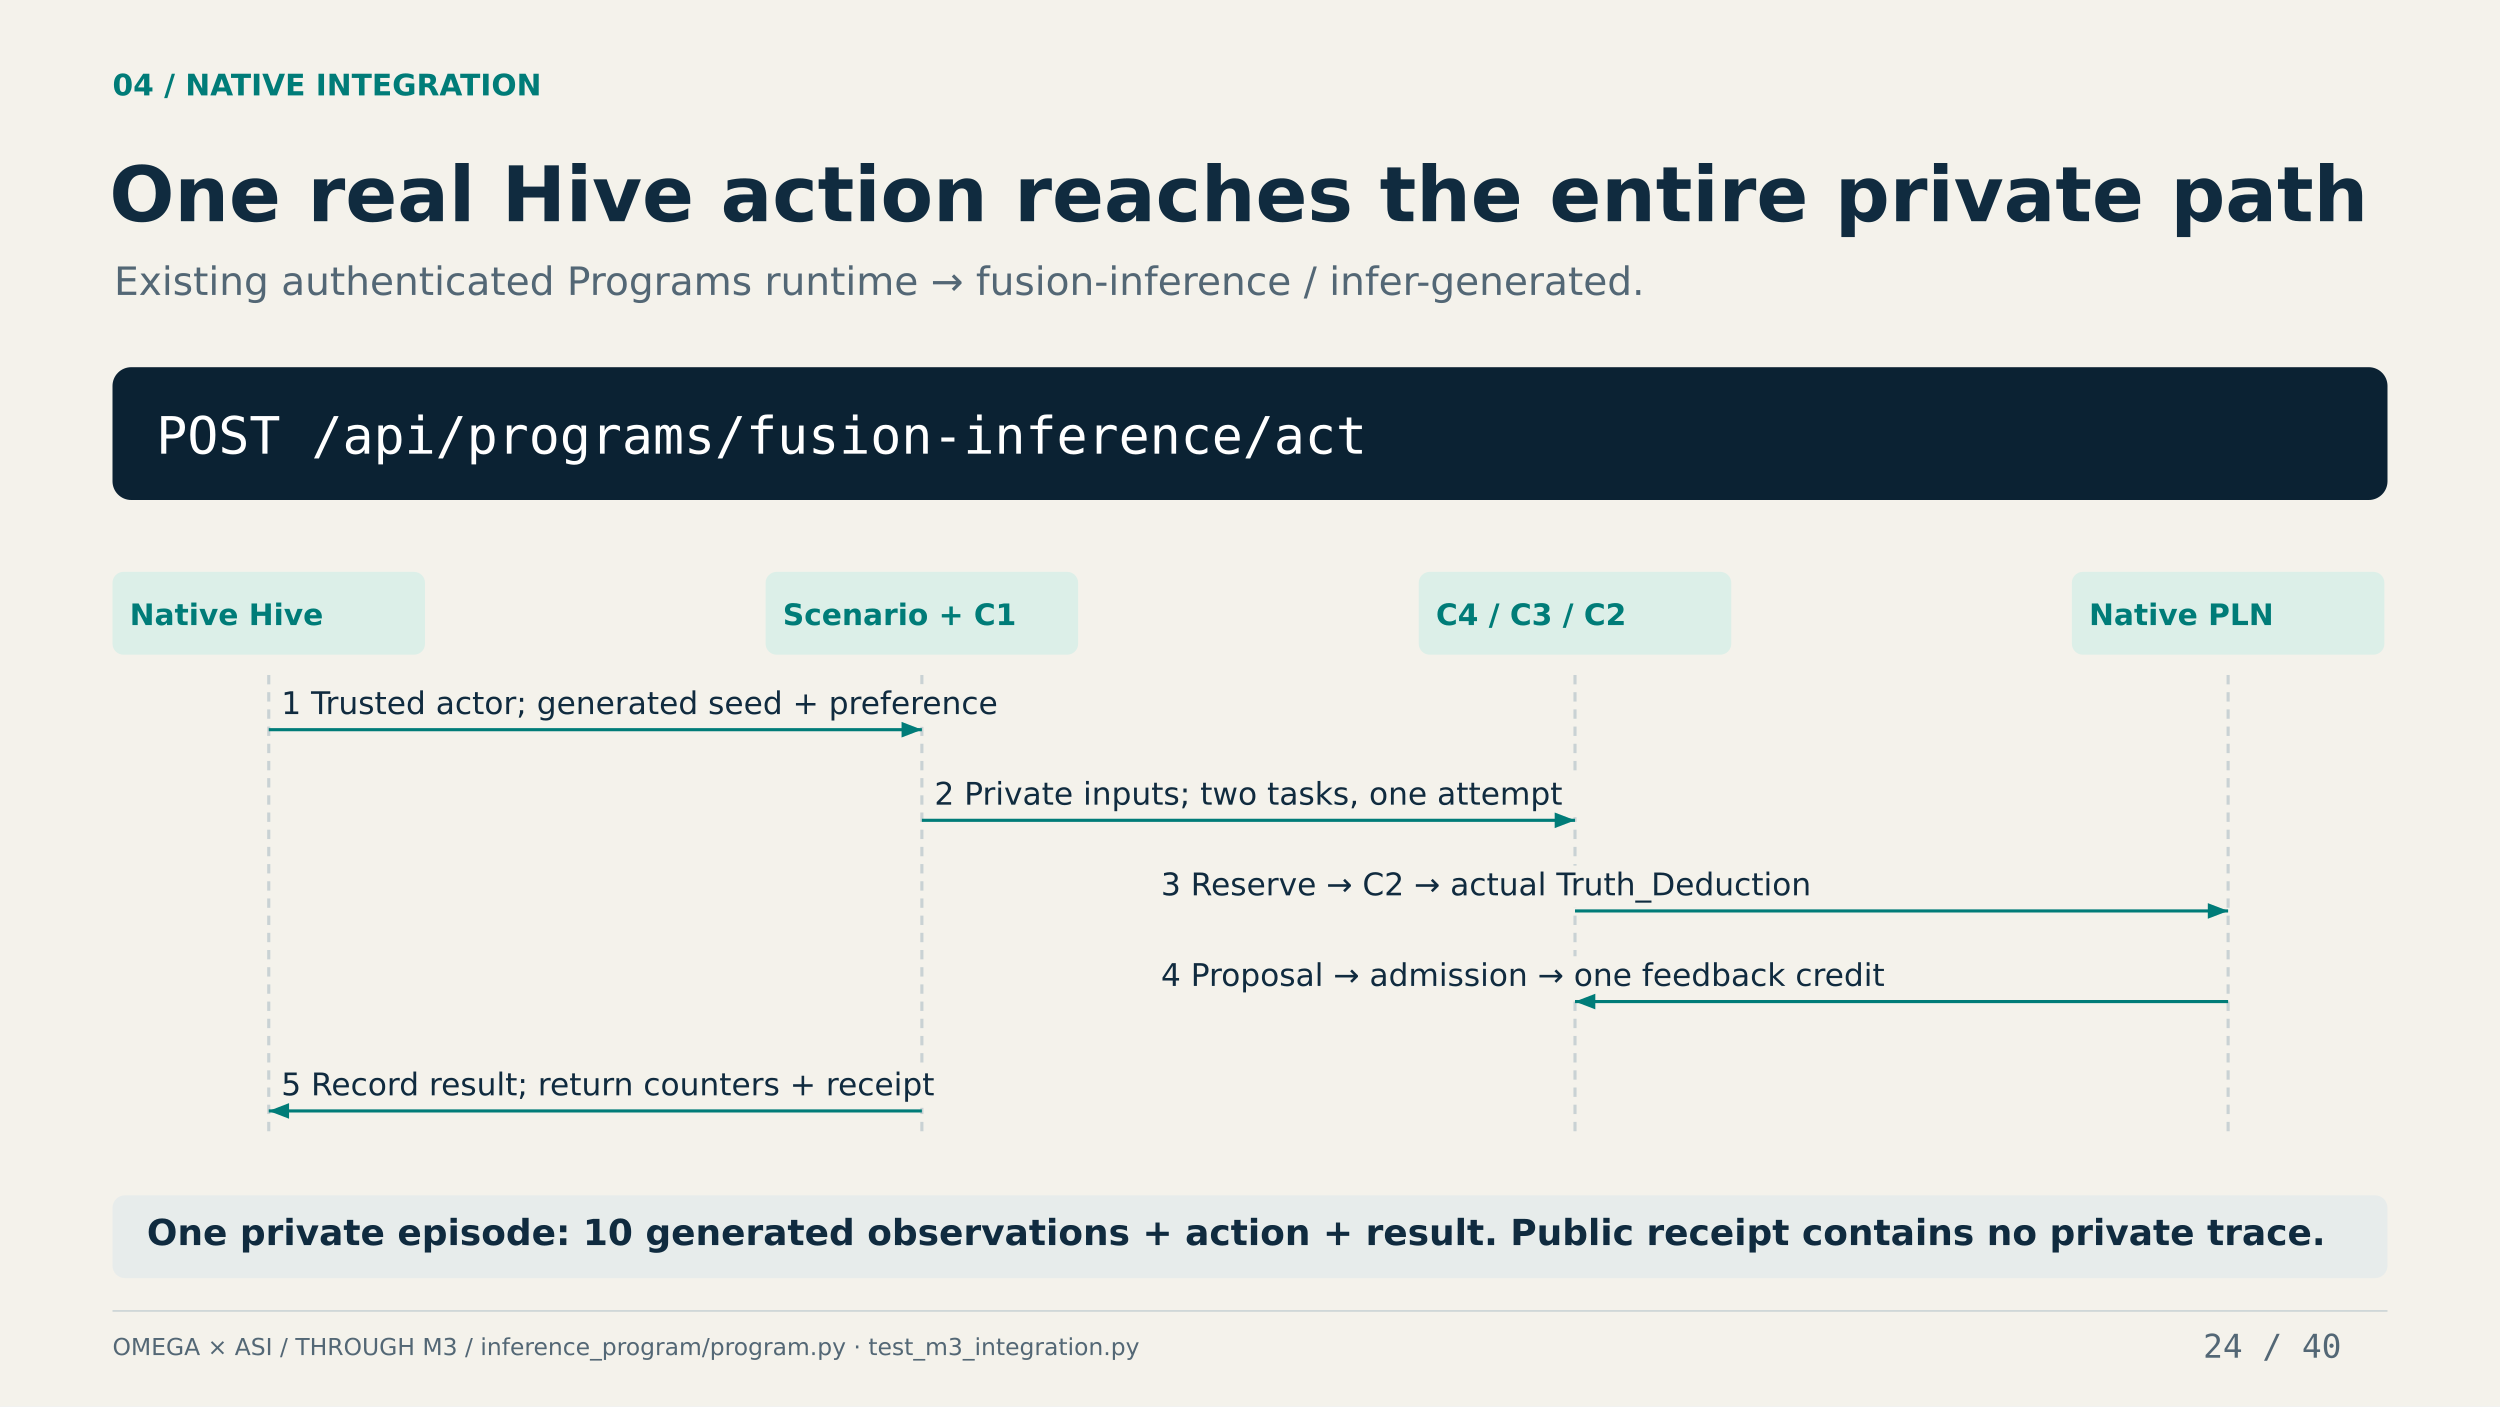
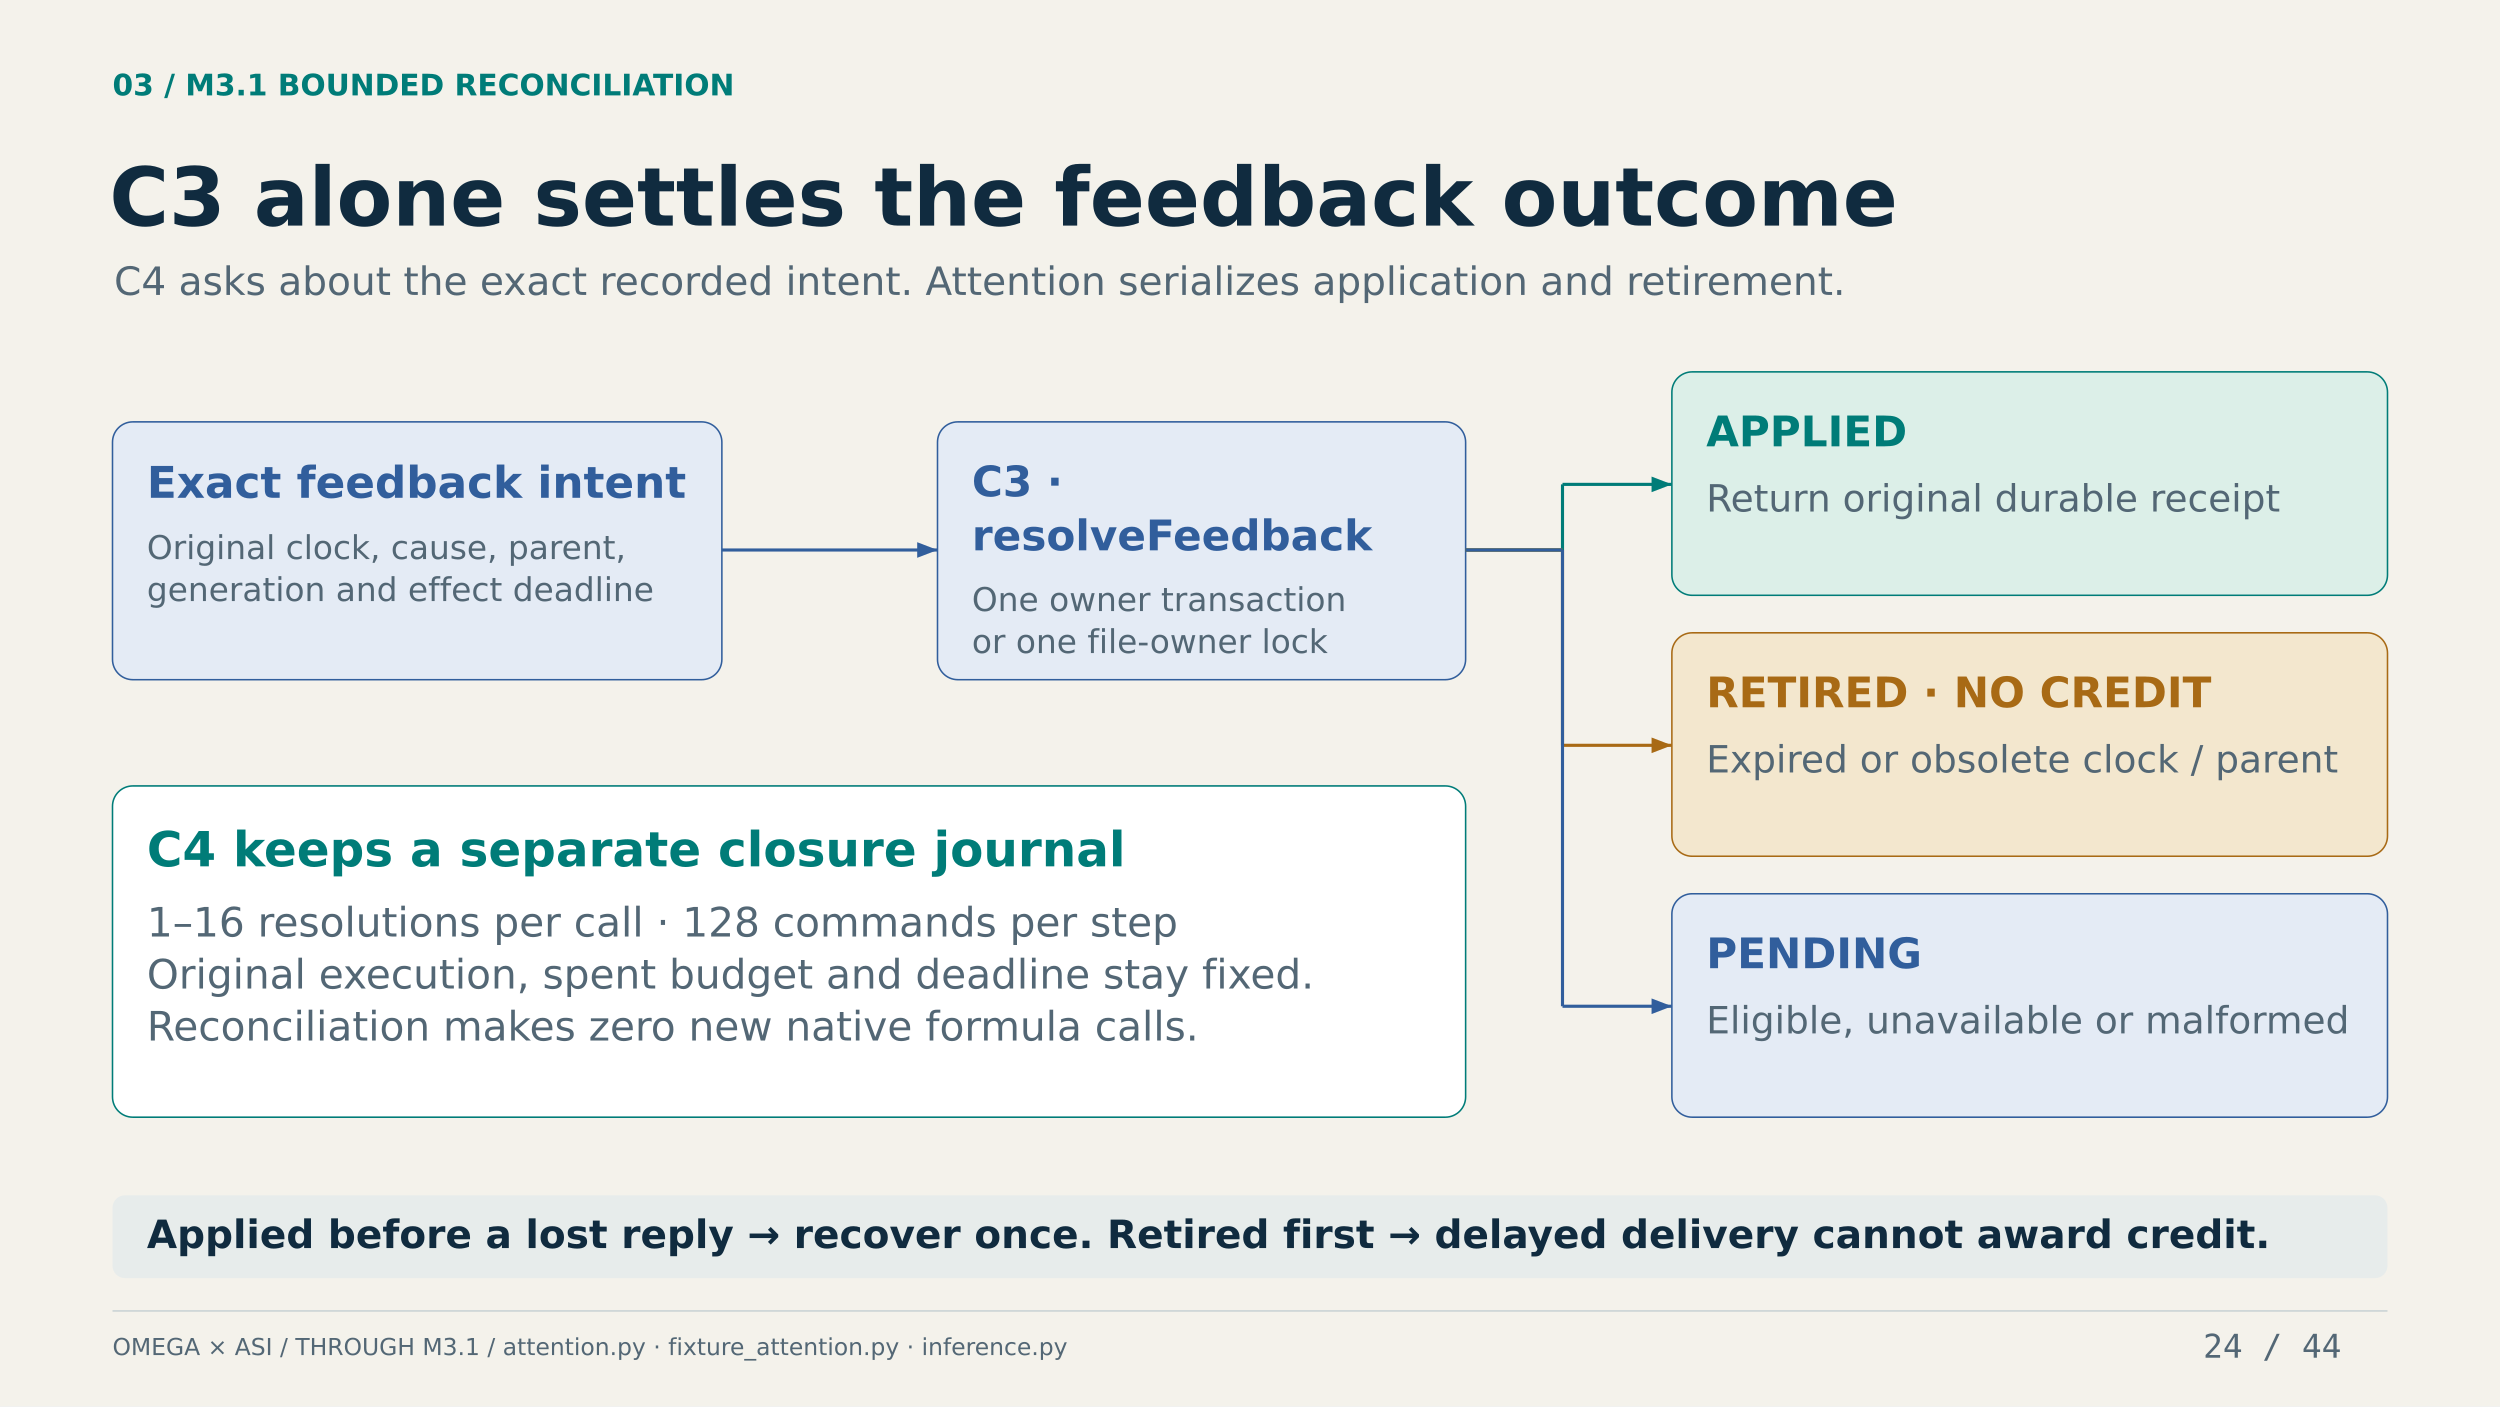
<svg xmlns="http://www.w3.org/2000/svg" width="1600" height="900" viewBox="0 0 1600 900" role="img" aria-labelledby="title desc">
  <rect width="1600" height="900" fill="#F4F2EB" />
-   <text x="72" y="61.05" font-family="DejaVu Sans" font-size="19" font-weight="700" fill="#007C78">04 / NATIVE INTEGRATION</text>
-   <text x="70" y="141.55" font-family="DejaVu Sans" font-size="49" font-weight="700" fill="#102B3F">One real Hive action reaches the entire private path</text>
-   <text x="73" y="188.75" font-family="DejaVu Sans" font-size="25" font-weight="400" fill="#536775">Existing authenticated Programs runtime → fusion-inference / infer-generated.</text>
-   <rect x="72" y="235" width="1456" height="85" rx="12" fill="#0B2233" />
-   <text x="100" y="290.35" font-family="DejaVu Sans Mono" font-size="33" font-weight="400" fill="#FFFFFF">POST /api/programs/fusion-inference/act</text>
-   <rect x="72" y="366" width="200" height="53" rx="7" fill="#DCEFE8" />
-   <text x="83" y="400.05" font-family="DejaVu Sans" font-size="19" font-weight="700" fill="#007C78">Native Hive</text>
-   <line x1="172" y1="432" x2="172" y2="725" stroke="#C9D2D4" stroke-width="2" stroke-dasharray="6 5" />
-   <rect x="490" y="366" width="200" height="53" rx="7" fill="#DCEFE8" />
-   <text x="501" y="400.05" font-family="DejaVu Sans" font-size="19" font-weight="700" fill="#007C78">Scenario + C1</text>
-   <line x1="590" y1="432" x2="590" y2="725" stroke="#C9D2D4" stroke-width="2" stroke-dasharray="6 5" />
-   <rect x="908" y="366" width="200" height="53" rx="7" fill="#DCEFE8" />
-   <text x="919" y="400.05" font-family="DejaVu Sans" font-size="19" font-weight="700" fill="#007C78">C4 / C3 / C2</text>
-   <line x1="1008" y1="432" x2="1008" y2="725" stroke="#C9D2D4" stroke-width="2" stroke-dasharray="6 5" />
-   <rect x="1326" y="366" width="200" height="53" rx="7" fill="#DCEFE8" />
-   <text x="1337" y="400.05" font-family="DejaVu Sans" font-size="19" font-weight="700" fill="#007C78">Native PLN</text>
-   <line x1="1426" y1="432" x2="1426" y2="725" stroke="#C9D2D4" stroke-width="2" stroke-dasharray="6 5" />
-   <rect x="176" y="438" width="480.75" height="27" rx="0" fill="#F4F2EB" />
-   <text x="180" y="457.0" font-family="DejaVu Sans" font-size="20" font-weight="400" fill="#102B3F">1 Trusted actor; generated seed + preference</text>
-   <line x1="172" y1="467" x2="590" y2="467" stroke="#007C78" stroke-width="2" />
-   <polygon points="590,467 577.0,462.0 577.0,472.0" fill="#007C78" />
-   <rect x="594" y="496" width="420.701" height="27" rx="0" fill="#F4F2EB" />
-   <text x="598" y="515.0" font-family="DejaVu Sans" font-size="20" font-weight="400" fill="#102B3F">2 Private inputs; two tasks, one attempt</text>
-   <line x1="590" y1="525" x2="1008" y2="525" stroke="#007C78" stroke-width="2" />
-   <polygon points="1008,525 995.0,520.0 995.0,530.0" fill="#007C78" />
-   <rect x="739" y="554" width="438.318" height="27" rx="0" fill="#F4F2EB" />
-   <text x="743" y="573.0" font-family="DejaVu Sans" font-size="20" font-weight="400" fill="#102B3F">3 Reserve → C2 → actual Truth_Deduction</text>
-   <line x1="1008" y1="583" x2="1426" y2="583" stroke="#007C78" stroke-width="2" />
-   <polygon points="1426,583 1413.0,578.0 1413.0,588.0" fill="#007C78" />
-   <rect x="739" y="612" width="482.791" height="27" rx="0" fill="#F4F2EB" />
-   <text x="743" y="631.0" font-family="DejaVu Sans" font-size="20" font-weight="400" fill="#102B3F">4 Proposal → admission → one feedback credit</text>
-   <line x1="1426" y1="641" x2="1008" y2="641" stroke="#007C78" stroke-width="2" />
-   <polygon points="1008,641 1021.0,646.0 1021.0,636.0" fill="#007C78" />
-   <rect x="176" y="682" width="439.334" height="27" rx="0" fill="#F4F2EB" />
-   <text x="180" y="701.0" font-family="DejaVu Sans" font-size="20" font-weight="400" fill="#102B3F">5 Record result; return counters + receipt</text>
-   <line x1="590" y1="711" x2="172" y2="711" stroke="#007C78" stroke-width="2" />
-   <polygon points="172,711 185.0,716.0 185.0,706.0" fill="#007C78" />
+   <text x="72" y="61.05" font-family="DejaVu Sans" font-size="19" font-weight="700" fill="#007C78">03 / M3.1 BOUNDED RECONCILIATION</text>
+   <text x="70" y="144.4" font-family="DejaVu Sans" font-size="52" font-weight="700" fill="#102B3F">C3 alone settles the feedback outcome</text>
+   <text x="73" y="188.75" font-family="DejaVu Sans" font-size="25" font-weight="400" fill="#536775">C4 asks about the exact recorded intent. Attention serializes application and retirement.</text>
+   <rect x="72" y="270" width="390" height="165" rx="13" fill="#E4EBF5" stroke="#315E9C" />
+   <text x="94" y="318.6" font-family="DejaVu Sans" font-size="28" font-weight="700" fill="#315E9C">Exact feedback intent</text>
+   <text x="94" y="357.79" font-family="DejaVu Sans" font-size="21" font-weight="400" fill="#536775">Original clock, cause, parent,</text>
+   <text x="94" y="384.67" font-family="DejaVu Sans" font-size="21" font-weight="400" fill="#536775">generation and effect deadline</text>
+   <rect x="600" y="270" width="338" height="165" rx="13" fill="#E4EBF5" stroke="#315E9C" />
+   <text x="622" y="317.65" font-family="DejaVu Sans" font-size="27" font-weight="700" fill="#315E9C">C3 ·</text>
+   <text x="622" y="352.21" font-family="DejaVu Sans" font-size="27" font-weight="700" fill="#315E9C">resolveFeedback</text>
+   <text x="622" y="391.07" font-family="DejaVu Sans" font-size="21" font-weight="400" fill="#536775">One owner transaction</text>
+   <text x="622" y="417.95" font-family="DejaVu Sans" font-size="21" font-weight="400" fill="#536775">or one file-owner lock</text>
+   <line x1="462" y1="352" x2="600" y2="352" stroke="#315E9C" stroke-width="2" />
+   <polygon points="600,352 587.0,347.0 587.0,357.0" fill="#315E9C" />
+   <rect x="1070" y="238" width="458" height="143" rx="13" fill="#DCEFE8" stroke="#007C78" />
+   <text x="1092" y="285.65" font-family="DejaVu Sans" font-size="27" font-weight="700" fill="#007C78">APPLIED</text>
+   <text x="1092" y="327.36" font-family="DejaVu Sans" font-size="24" font-weight="400" fill="#536775">Return original durable receipt</text>
+   <line x1="938" y1="352" x2="1000" y2="352" stroke="#007C78" stroke-width="2" />
+   <line x1="1000" y1="352" x2="1000" y2="310" stroke="#007C78" stroke-width="2" />
+   <line x1="1000" y1="310" x2="1070" y2="310" stroke="#007C78" stroke-width="2" />
+   <polygon points="1070,310 1057.0,305.0 1057.0,315.0" fill="#007C78" />
+   <rect x="1070" y="405" width="458" height="143" rx="13" fill="#F3E7CE" stroke="#A86A15" />
+   <text x="1092" y="452.65" font-family="DejaVu Sans" font-size="27" font-weight="700" fill="#A86A15">RETIRED · NO CREDIT</text>
+   <text x="1092" y="494.36" font-family="DejaVu Sans" font-size="24" font-weight="400" fill="#536775">Expired or obsolete clock / parent</text>
+   <line x1="938" y1="352" x2="1000" y2="352" stroke="#A86A15" stroke-width="2" />
+   <line x1="1000" y1="352" x2="1000" y2="477" stroke="#A86A15" stroke-width="2" />
+   <line x1="1000" y1="477" x2="1070" y2="477" stroke="#A86A15" stroke-width="2" />
+   <polygon points="1070,477 1057.0,472.0 1057.0,482.0" fill="#A86A15" />
+   <rect x="1070" y="572" width="458" height="143" rx="13" fill="#E4EBF5" stroke="#315E9C" />
+   <text x="1092" y="619.65" font-family="DejaVu Sans" font-size="27" font-weight="700" fill="#315E9C">PENDING</text>
+   <text x="1092" y="661.36" font-family="DejaVu Sans" font-size="24" font-weight="400" fill="#536775">Eligible, unavailable or malformed</text>
+   <line x1="938" y1="352" x2="1000" y2="352" stroke="#315E9C" stroke-width="2" />
+   <line x1="1000" y1="352" x2="1000" y2="644" stroke="#315E9C" stroke-width="2" />
+   <line x1="1000" y1="644" x2="1070" y2="644" stroke="#315E9C" stroke-width="2" />
+   <polygon points="1070,644 1057.0,639.0 1057.0,649.0" fill="#315E9C" />
+   <rect x="72" y="503" width="866" height="212" rx="13" fill="#FFFFFF" stroke="#007C78" />
+   <text x="94" y="554.45" font-family="DejaVu Sans" font-size="31" font-weight="700" fill="#007C78">C4 keeps a separate closure journal</text>
+   <text x="94" y="599.38" font-family="DejaVu Sans" font-size="26" font-weight="400" fill="#536775">1–16 resolutions per call · 128 commands per step</text>
+   <text x="94" y="632.66" font-family="DejaVu Sans" font-size="26" font-weight="400" fill="#536775">Original execution, spent budget and deadline stay fixed.</text>
+   <text x="94" y="665.94" font-family="DejaVu Sans" font-size="26" font-weight="400" fill="#536775">Reconciliation makes zero new native formula calls.</text>
  <rect x="72" y="765" width="1456" height="53" rx="8" fill="#E7ECEB" />
-   <text x="94" y="796.85" font-family="DejaVu Sans" font-size="23" font-weight="700" fill="#102B3F">One private episode: 10 generated observations + action + result. Public receipt contains no private trace.</text>
+   <text x="94" y="798.75" font-family="DejaVu Sans" font-size="25" font-weight="700" fill="#102B3F">Applied before a lost reply → recover once. Retired first → delayed delivery cannot award credit.</text>
  <line x1="72" y1="839" x2="1528" y2="839" stroke="#C9D2D4" stroke-width="1" />
-   <text x="72" y="867.25" font-family="DejaVu Sans" font-size="15" font-weight="400" fill="#536775">OMEGA × ASI / THROUGH M3 / inference_program/program.py · test_m3_integration.py</text>
-   <text x="1410" y="868.95" font-family="DejaVu Sans Mono" font-size="21" font-weight="400" fill="#536775">24 / 40</text>
+   <text x="72" y="867.25" font-family="DejaVu Sans" font-size="15" font-weight="400" fill="#536775">OMEGA × ASI / THROUGH M3.1 / attention.py · fixture_attention.py · inference.py</text>
+   <text x="1410" y="868.95" font-family="DejaVu Sans Mono" font-size="21" font-weight="400" fill="#536775">24 / 44</text>
</svg>
